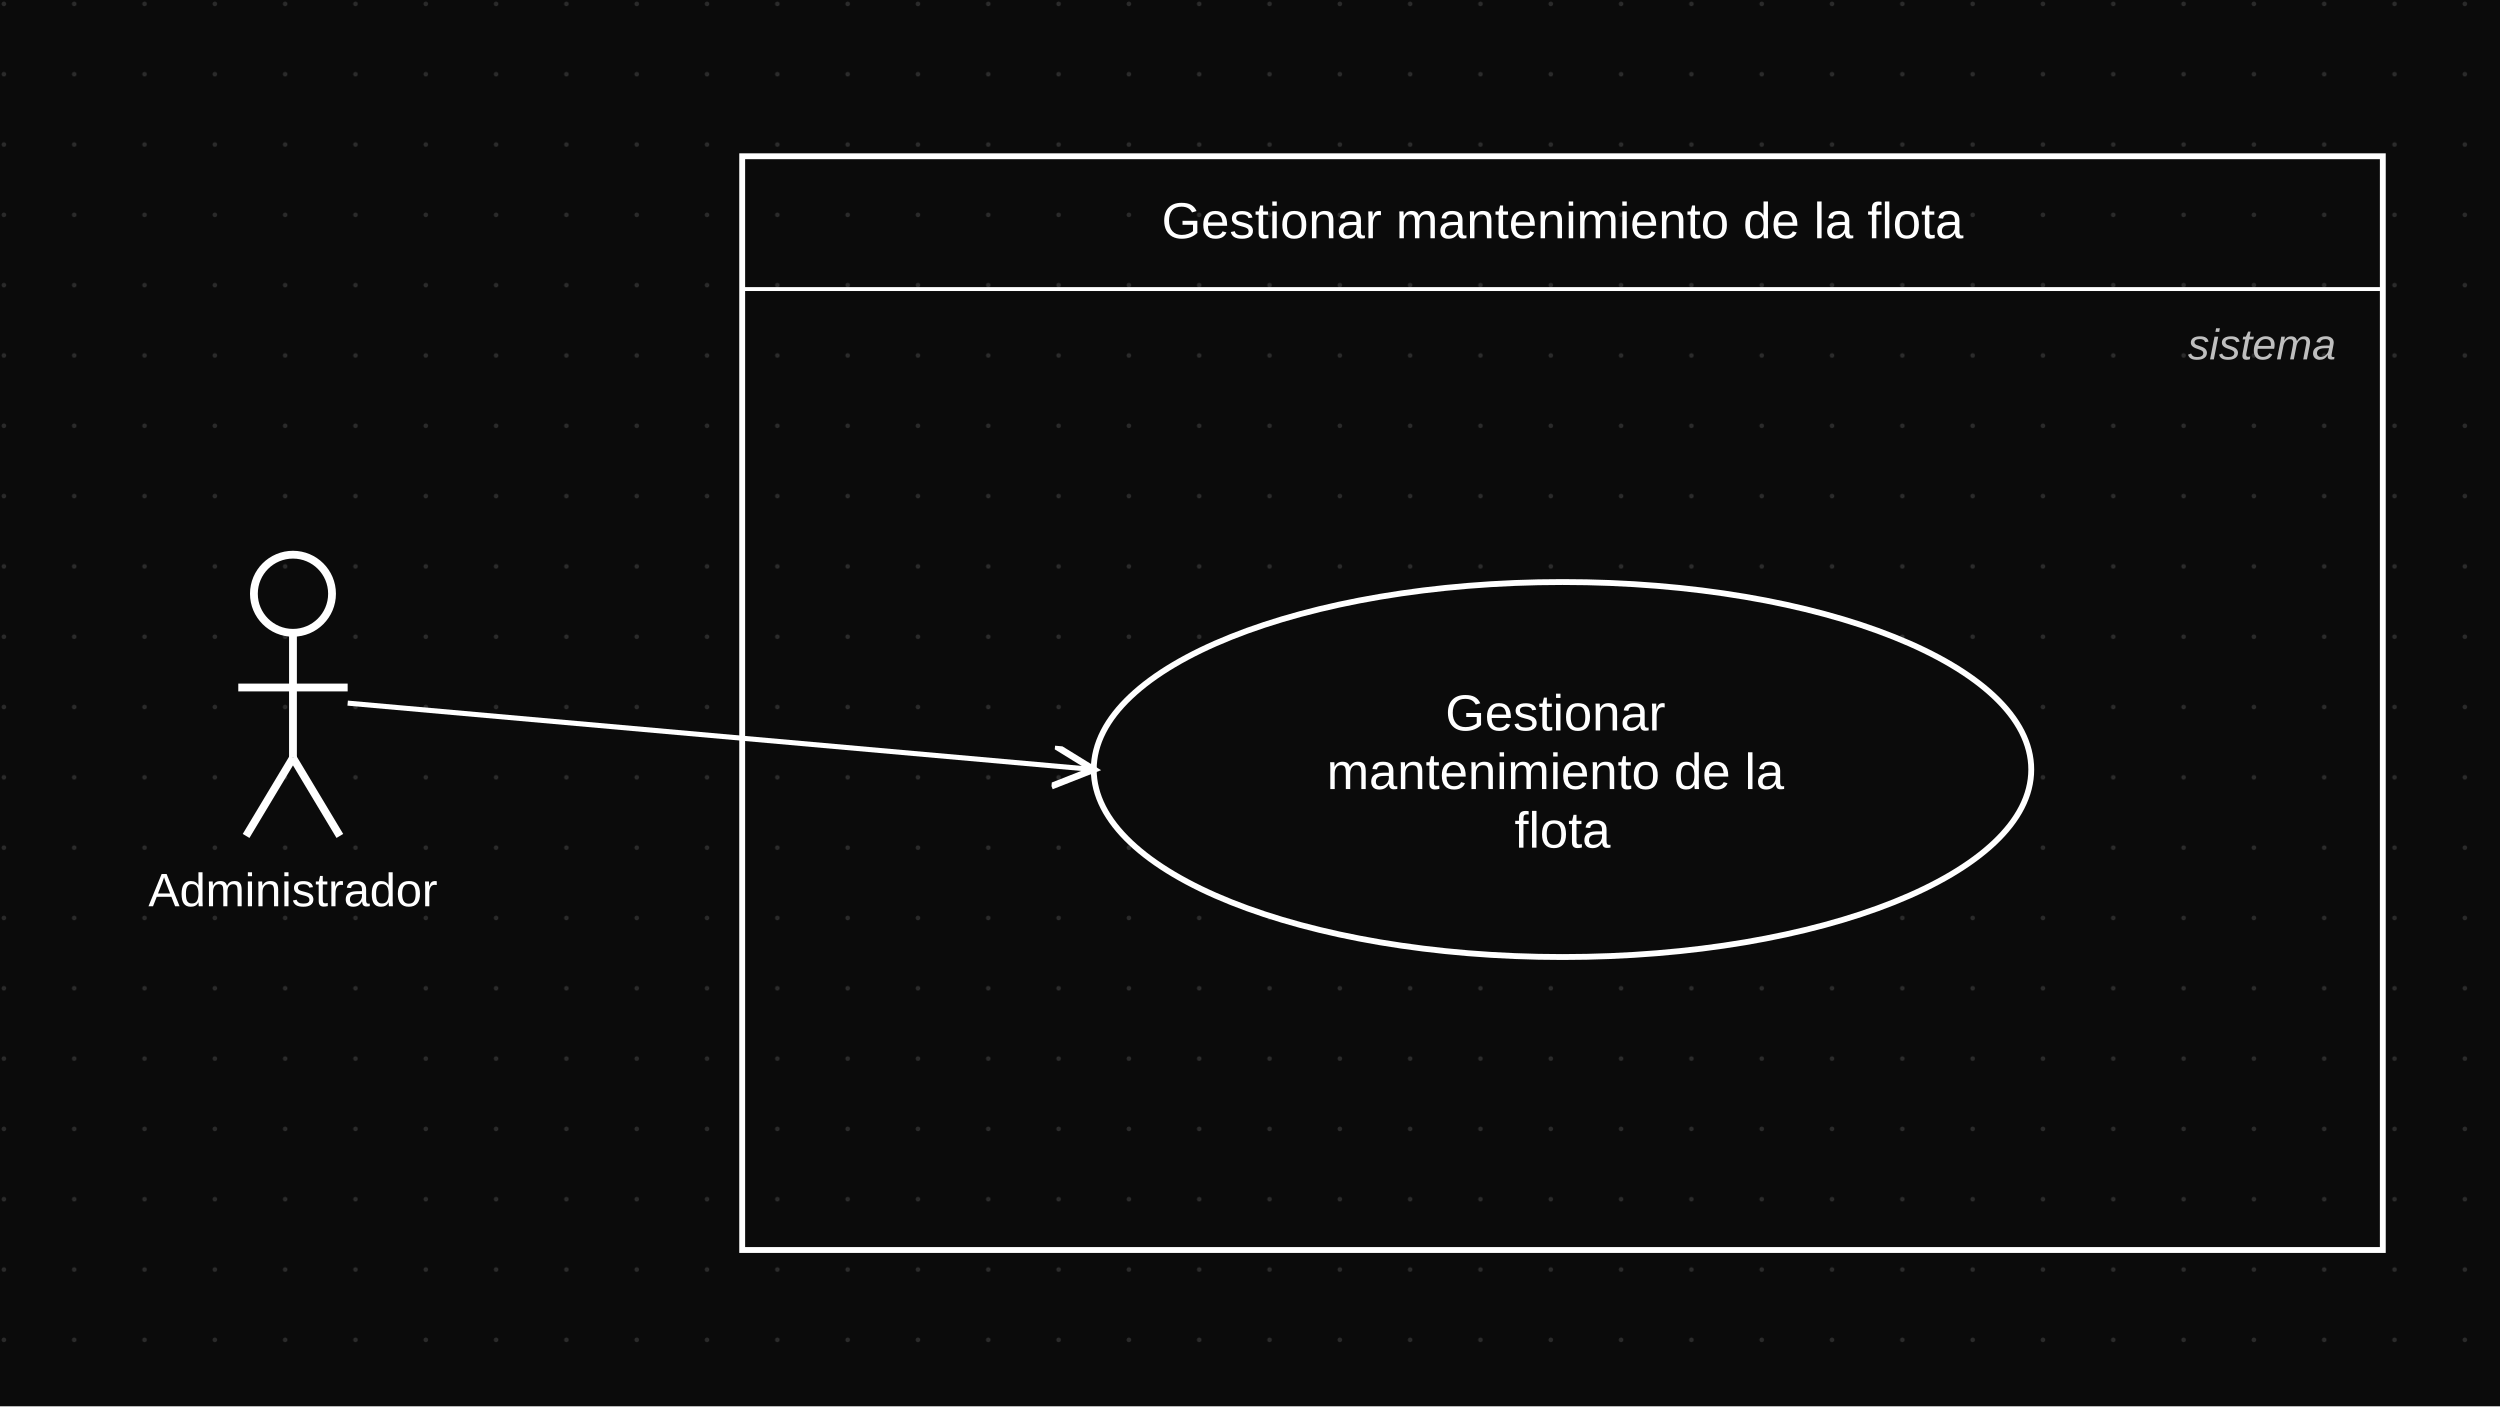
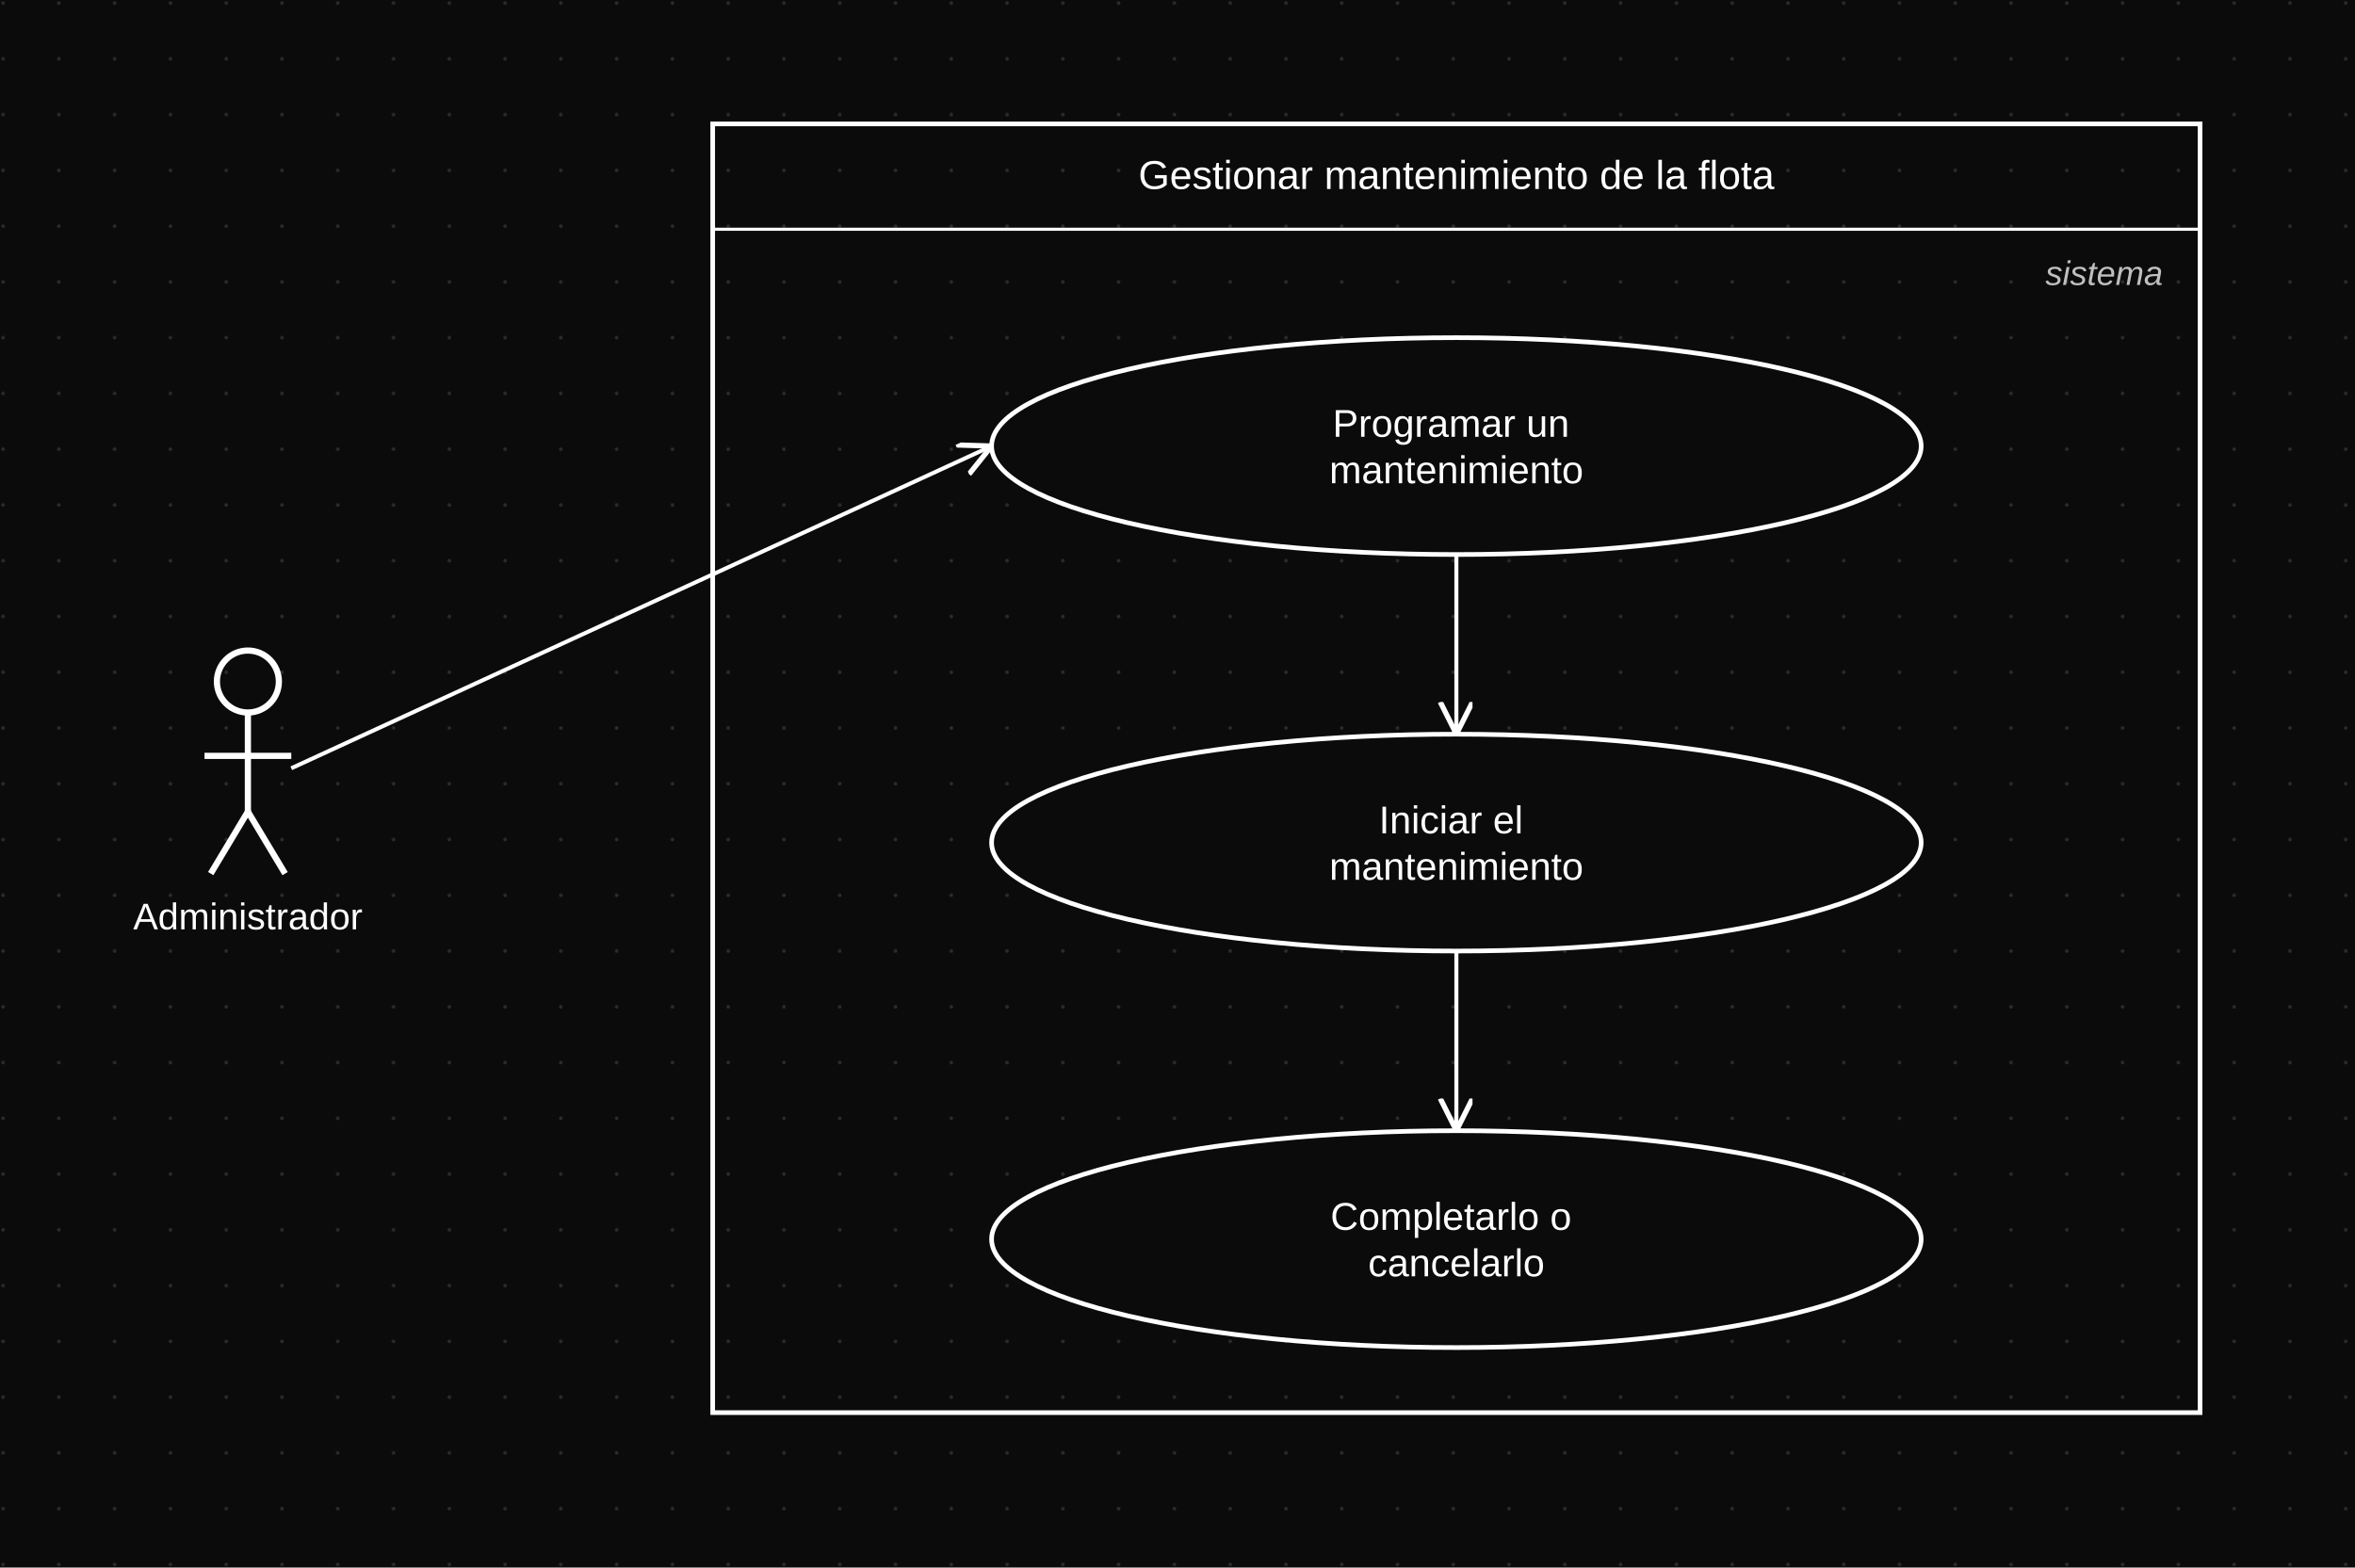
- <svg xmlns="http://www.w3.org/2000/svg" viewBox="0 0 640 360" font-family="Calibri, Arial, sans-serif">
+ <svg xmlns="http://www.w3.org/2000/svg" viewBox="0 0 760 506" font-family="Calibri, Arial, sans-serif">
  <defs>
    <pattern id="grid" width="18" height="18" patternUnits="userSpaceOnUse">
      <circle cx="1" cy="1" r="0.6" fill="#2a2a2a" />
    </pattern>
    <marker id="arrow" markerWidth="10" markerHeight="10" refX="8" refY="4" orient="auto">
      <path d="M0,0 L8,4 L0,8" fill="none" stroke="#ffffff" stroke-width="1.3" />
    </marker>
  </defs>
-   <rect x="0" y="0" width="640" height="360" fill="#0b0b0b" />
-   <rect x="0" y="0" width="640" height="360" fill="url(#grid)" />
-   <rect x="190" y="40" width="420" height="280" fill="none" stroke="#ffffff" stroke-width="1.5" />
-   <line x1="190" y1="74" x2="610" y2="74" stroke="#ffffff" stroke-width="1" />
-   <text x="400" y="61" fill="#ffffff" font-size="13" text-anchor="middle">
-     <tspan x="400" dy="0">Gestionar mantenimiento de la flota</tspan>
+   <rect x="0" y="0" width="760" height="506" fill="#0b0b0b" />
+   <rect x="0" y="0" width="760" height="506" fill="url(#grid)" />
+   <rect x="230" y="40" width="480" height="416" fill="none" stroke="#ffffff" stroke-width="1.5" />
+   <line x1="230" y1="74" x2="710" y2="74" stroke="#ffffff" stroke-width="1" />
+   <text x="470" y="61" fill="#ffffff" font-size="13" text-anchor="middle">
+     <tspan x="470" dy="0">Gestionar mantenimiento de la flota</tspan>
  </text>
-   <text x="598" y="92" fill="#bfbfbf" font-size="11" text-anchor="end" font-style="italic">sistema</text>
-   <ellipse cx="400" cy="197" rx="120" ry="48" fill="#0b0b0b" stroke="#ffffff" stroke-width="1.5" />
-   <text x="400" y="201" fill="#ffffff" font-size="13" text-anchor="middle">
-     <tspan x="400" dy="-14">Gestionar</tspan>
-     <tspan x="400" dy="15">mantenimiento de la</tspan>
-     <tspan x="400" dy="15">flota</tspan>
+   <text x="698" y="92" fill="#bfbfbf" font-size="11" text-anchor="end" font-style="italic">sistema</text>
+   <line x1="94" y1="248" x2="320" y2="144" stroke="#ffffff" stroke-width="1.3" marker-end="url(#arrow)" />
+   <line x1="470" y1="179" x2="470" y2="237" stroke="#ffffff" stroke-width="1.3" marker-end="url(#arrow)" />
+   <line x1="470" y1="307" x2="470" y2="365" stroke="#ffffff" stroke-width="1.3" marker-end="url(#arrow)" />
+   <ellipse cx="470" cy="144" rx="150" ry="35" fill="#0b0b0b" stroke="#ffffff" stroke-width="1.5" />
+   <text x="470" y="148" fill="#ffffff" font-size="12.5" text-anchor="middle">
+     <tspan x="470" dy="-7">Programar un</tspan>
+     <tspan x="470" dy="15">mantenimiento</tspan>
  </text>
-   <circle cx="75" cy="152" r="10" fill="none" stroke="#ffffff" stroke-width="2" />
-   <line x1="75" y1="162" x2="75" y2="194" stroke="#ffffff" stroke-width="2" />
-   <line x1="61" y1="176" x2="89" y2="176" stroke="#ffffff" stroke-width="2" />
-   <line x1="75" y1="194" x2="63" y2="214" stroke="#ffffff" stroke-width="2" />
-   <line x1="75" y1="194" x2="87" y2="214" stroke="#ffffff" stroke-width="2" />
-   <text x="75" y="232" fill="#ffffff" font-size="12" text-anchor="middle">Administrador</text>
-   <line x1="89" y1="180" x2="280" y2="197" stroke="#ffffff" stroke-width="1.3" marker-end="url(#arrow)" />
+   <ellipse cx="470" cy="272" rx="150" ry="35" fill="#0b0b0b" stroke="#ffffff" stroke-width="1.5" />
+   <text x="470" y="276" fill="#ffffff" font-size="12.5" text-anchor="middle">
+     <tspan x="470" dy="-7">Iniciar el</tspan>
+     <tspan x="470" dy="15">mantenimiento</tspan>
+   </text>
+   <ellipse cx="470" cy="400" rx="150" ry="35" fill="#0b0b0b" stroke="#ffffff" stroke-width="1.5" />
+   <text x="470" y="404" fill="#ffffff" font-size="12.5" text-anchor="middle">
+     <tspan x="470" dy="-7">Completarlo o</tspan>
+     <tspan x="470" dy="15">cancelarlo</tspan>
+   </text>
+   <circle cx="80" cy="220" r="10" fill="none" stroke="#ffffff" stroke-width="2" />
+   <line x1="80" y1="230" x2="80" y2="262" stroke="#ffffff" stroke-width="2" />
+   <line x1="66" y1="244" x2="94" y2="244" stroke="#ffffff" stroke-width="2" />
+   <line x1="80" y1="262" x2="68" y2="282" stroke="#ffffff" stroke-width="2" />
+   <line x1="80" y1="262" x2="92" y2="282" stroke="#ffffff" stroke-width="2" />
+   <text x="80" y="300" fill="#ffffff" font-size="12" text-anchor="middle">Administrador</text>
</svg>
